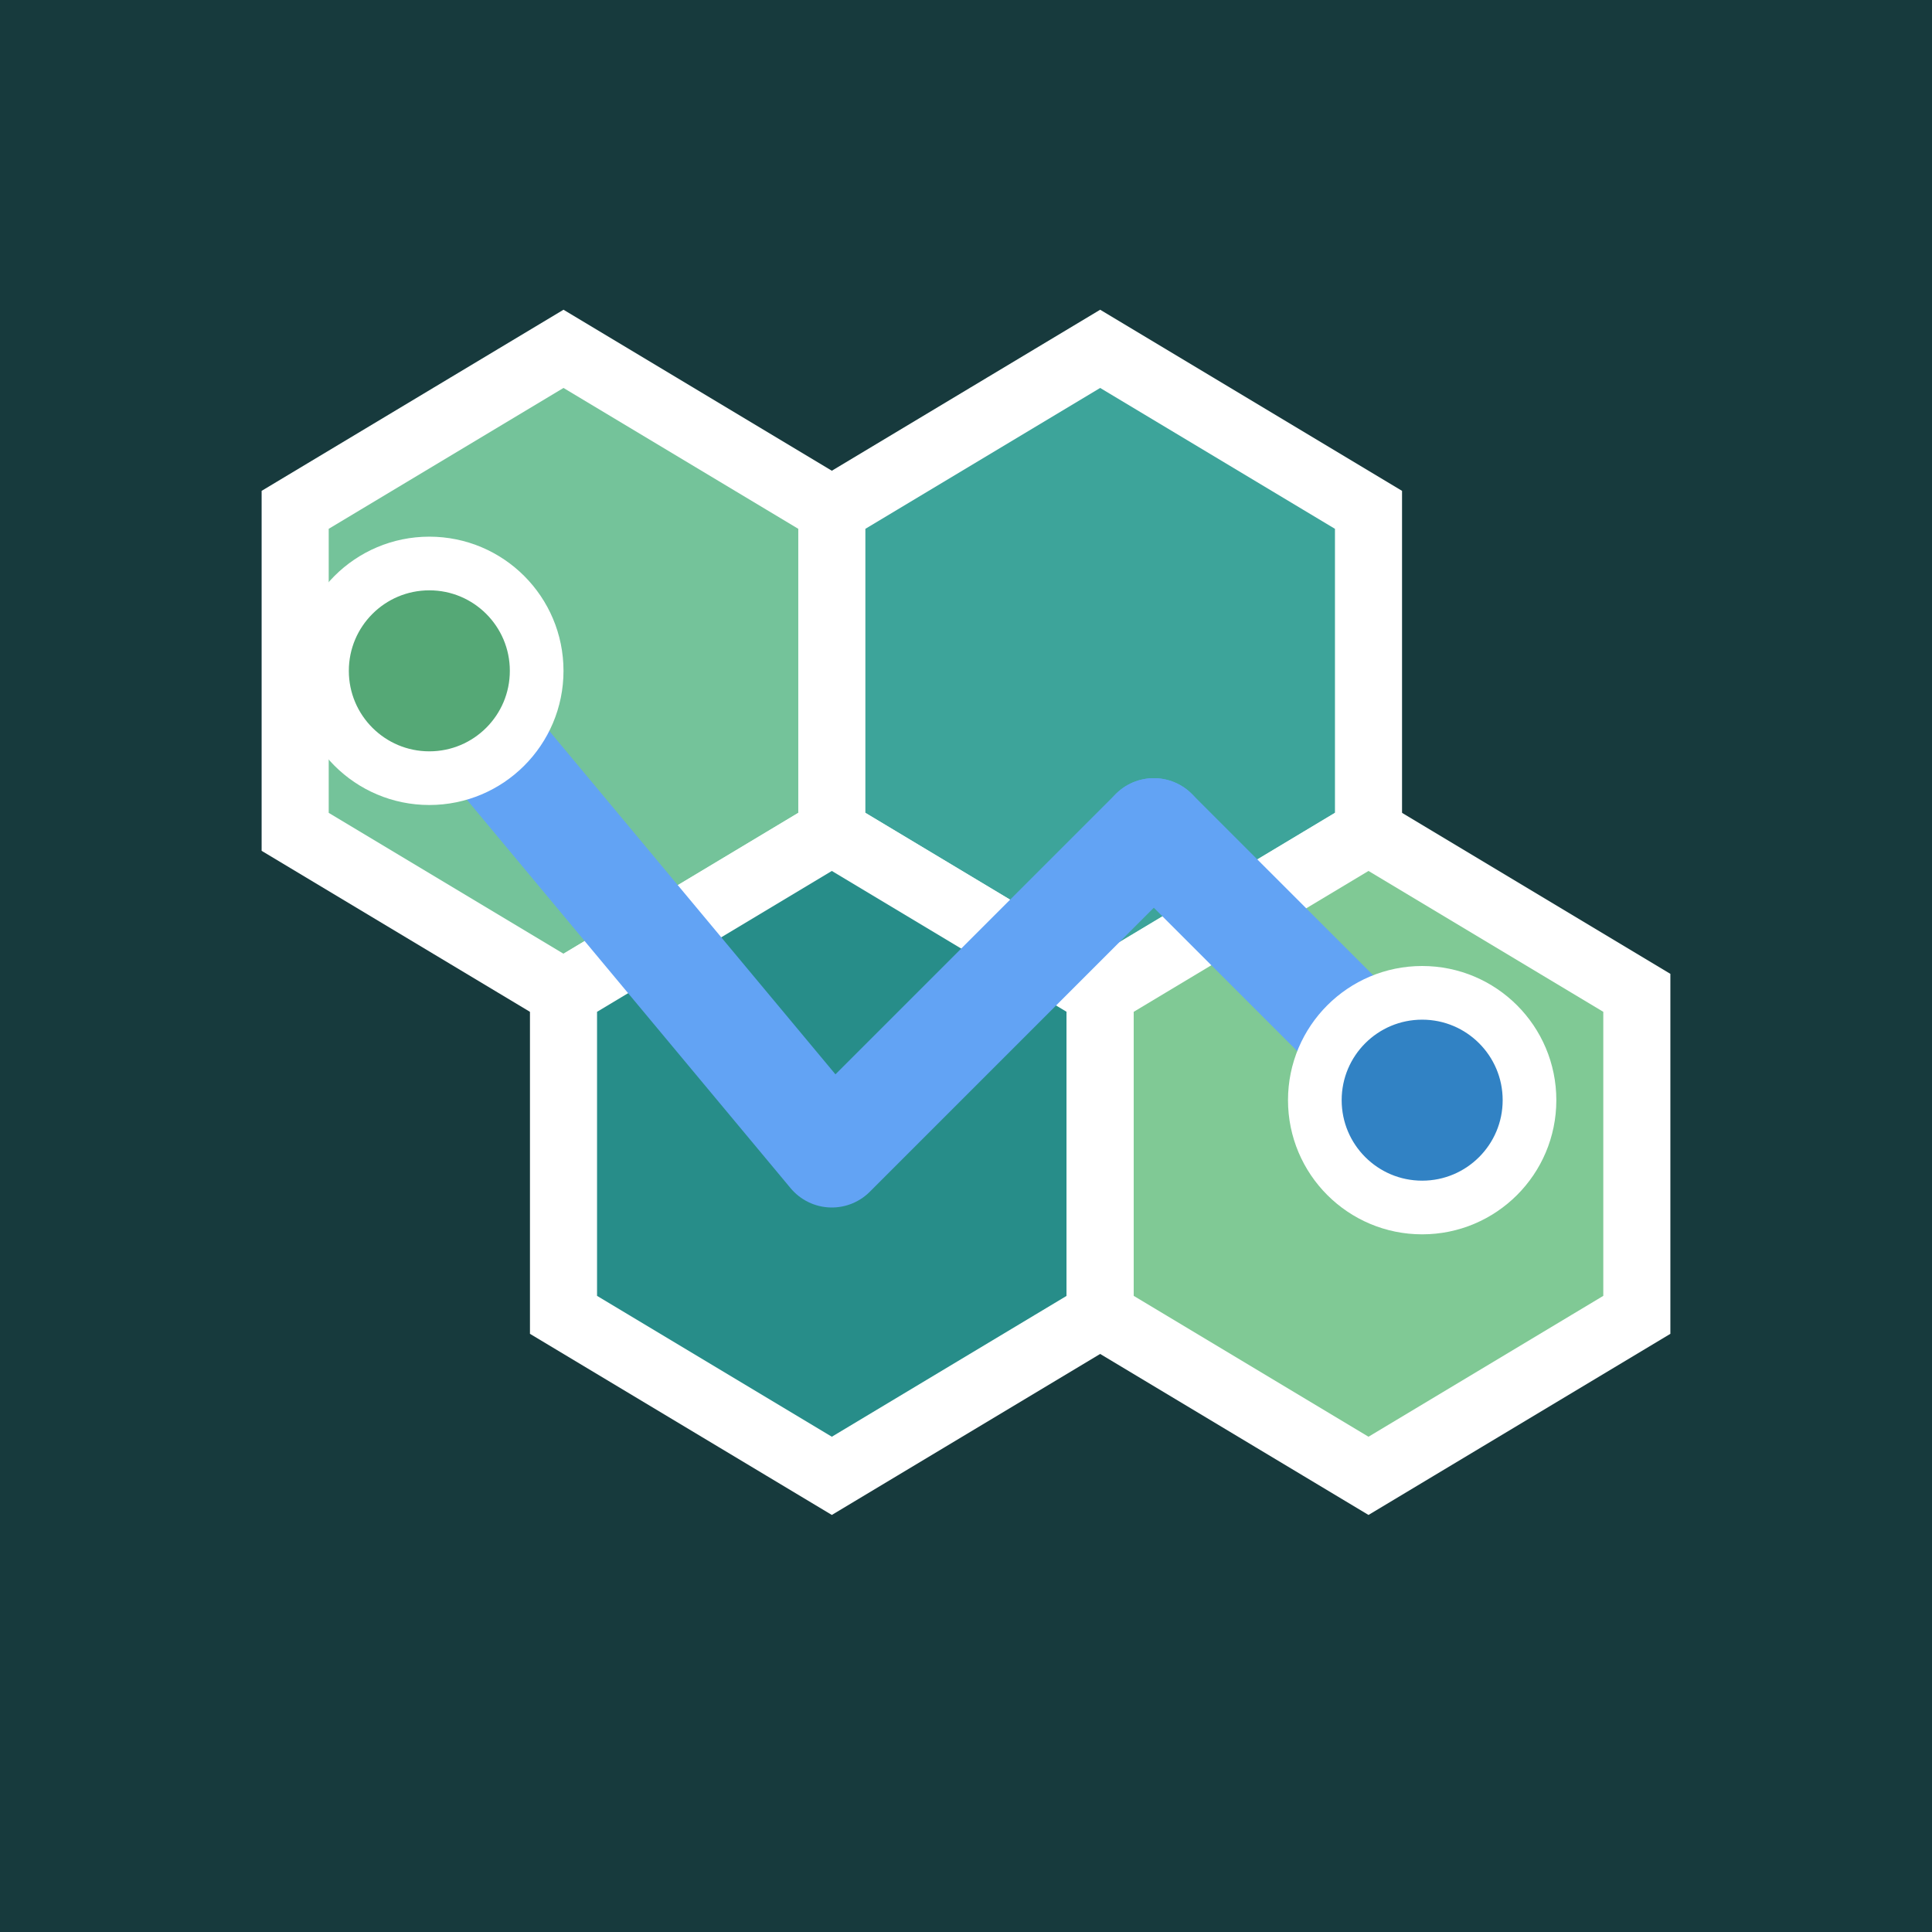
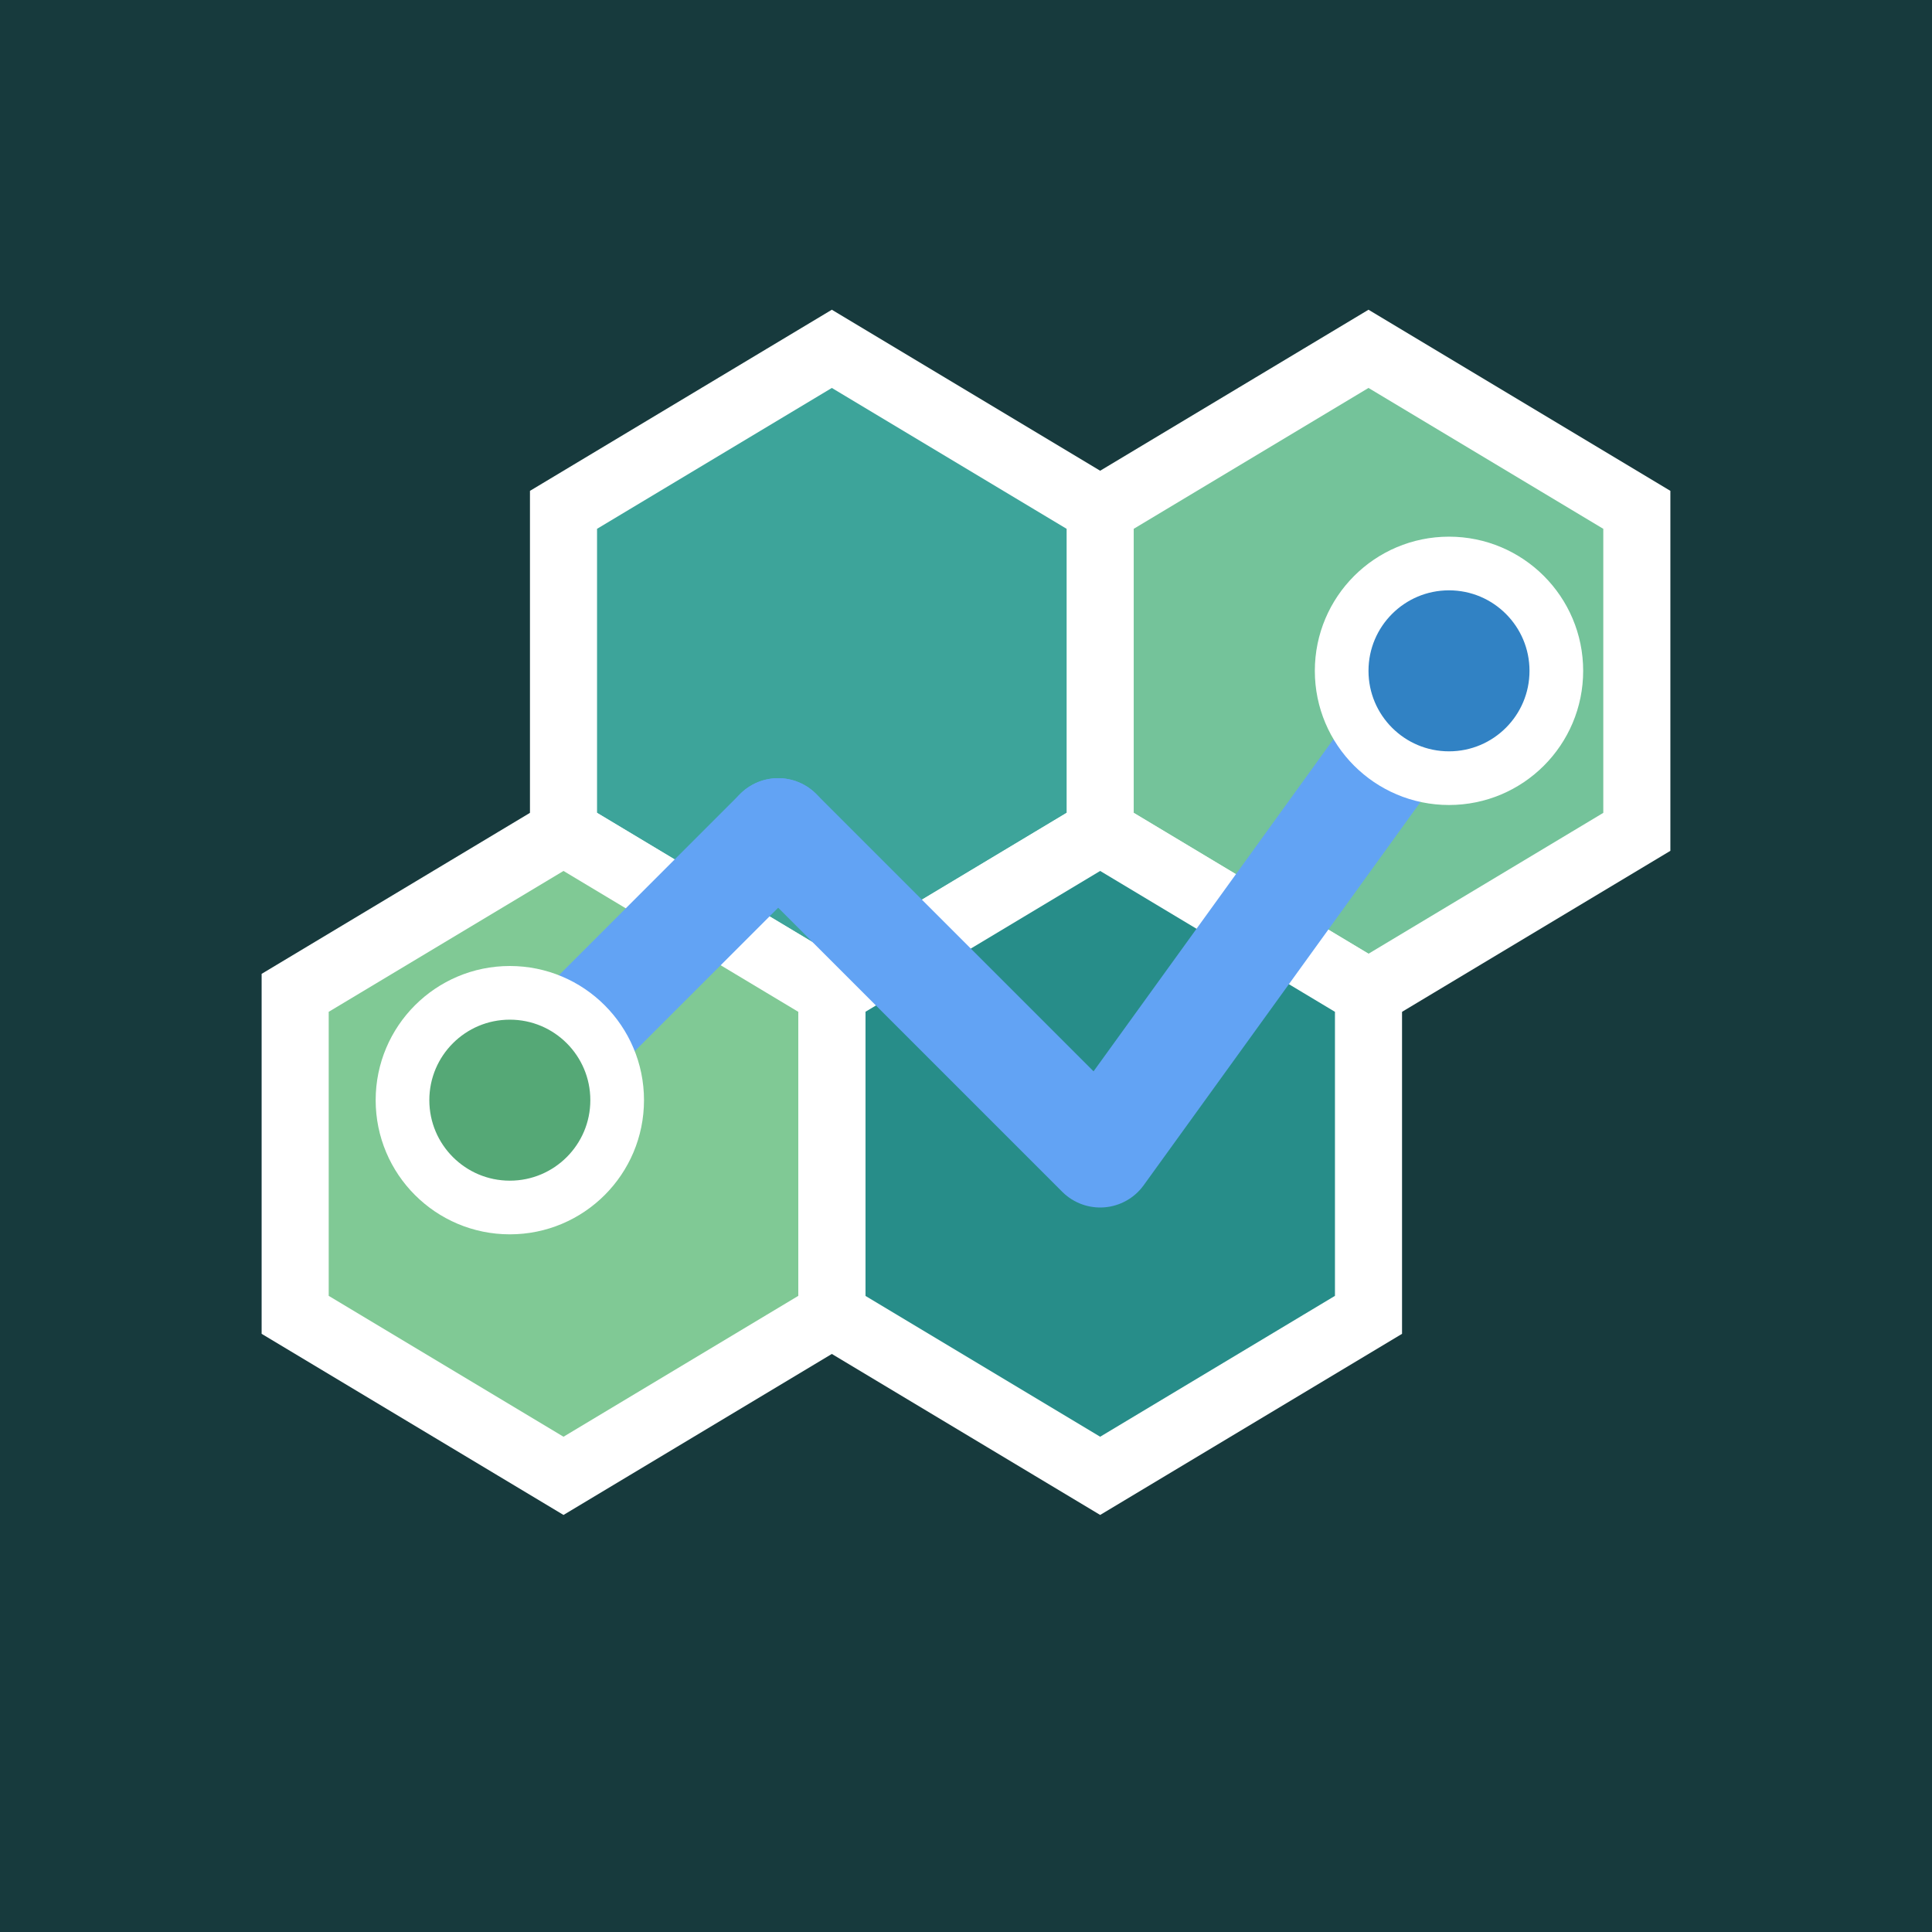
<svg xmlns="http://www.w3.org/2000/svg" viewBox="0 0 72 72">
-   <rect width="72" height="72" fill="#173a3d" />
-   <g stroke="#fff" stroke-width="2.5">
-     <path d="M21 13 31 19v12l-10 6-10-6V19z" fill="#74c39a" />
-     <path d="M41 13 51 19v12l-10 6-10-6V19z" fill="#3da49a" />
-     <path d="M31 31 41 37v12l-10 6-10-6V37z" fill="#278d89" />
-     <path d="M51 31 61 37v12l-10 6-10-6V37z" fill="#80c995" />
+   <g transform="translate(72 0) scale(-1 1)">
+     <rect width="72" height="72" fill="#173a3d" />
+     <g stroke="#fff" stroke-width="2.5">
+       <path d="M21 13 31 19v12l-10 6-10-6V19z" fill="#74c39a" />
+       <path d="M41 13 51 19v12l-10 6-10-6V19z" fill="#3da49a" />
+       <path d="M31 31 41 37v12l-10 6-10-6V37z" fill="#278d89" />
+       <path d="M51 31 61 37v12l-10 6-10-6V37z" fill="#80c995" />
+     </g>
+     <path d="M18 25 31 43l12-12" fill="none" stroke="#62a3f4" stroke-width="4" stroke-linecap="round" stroke-linejoin="round" />
+     <path d="M43 31 53 41" fill="none" stroke="#62a3f4" stroke-width="4" stroke-linecap="round" stroke-linejoin="round" />
+     <circle cx="18" cy="25" r="4" fill="#3182c4" stroke="#fff" stroke-width="2" />
+     <circle cx="53" cy="41" r="4" fill="#55a876" stroke="#fff" stroke-width="2" />
  </g>
-   <path d="M16 25 31 43l12-12" fill="none" stroke="#62a3f4" stroke-width="4" stroke-linecap="round" stroke-linejoin="round" />
-   <path d="M43 31 53 41" fill="none" stroke="#62a3f4" stroke-width="4" stroke-linecap="round" stroke-linejoin="round" />
-   <circle cx="16" cy="25" r="4" fill="#55a876" stroke="#fff" stroke-width="2" />
-   <circle cx="53" cy="41" r="4" fill="#3182c4" stroke="#fff" stroke-width="2" />
</svg>
